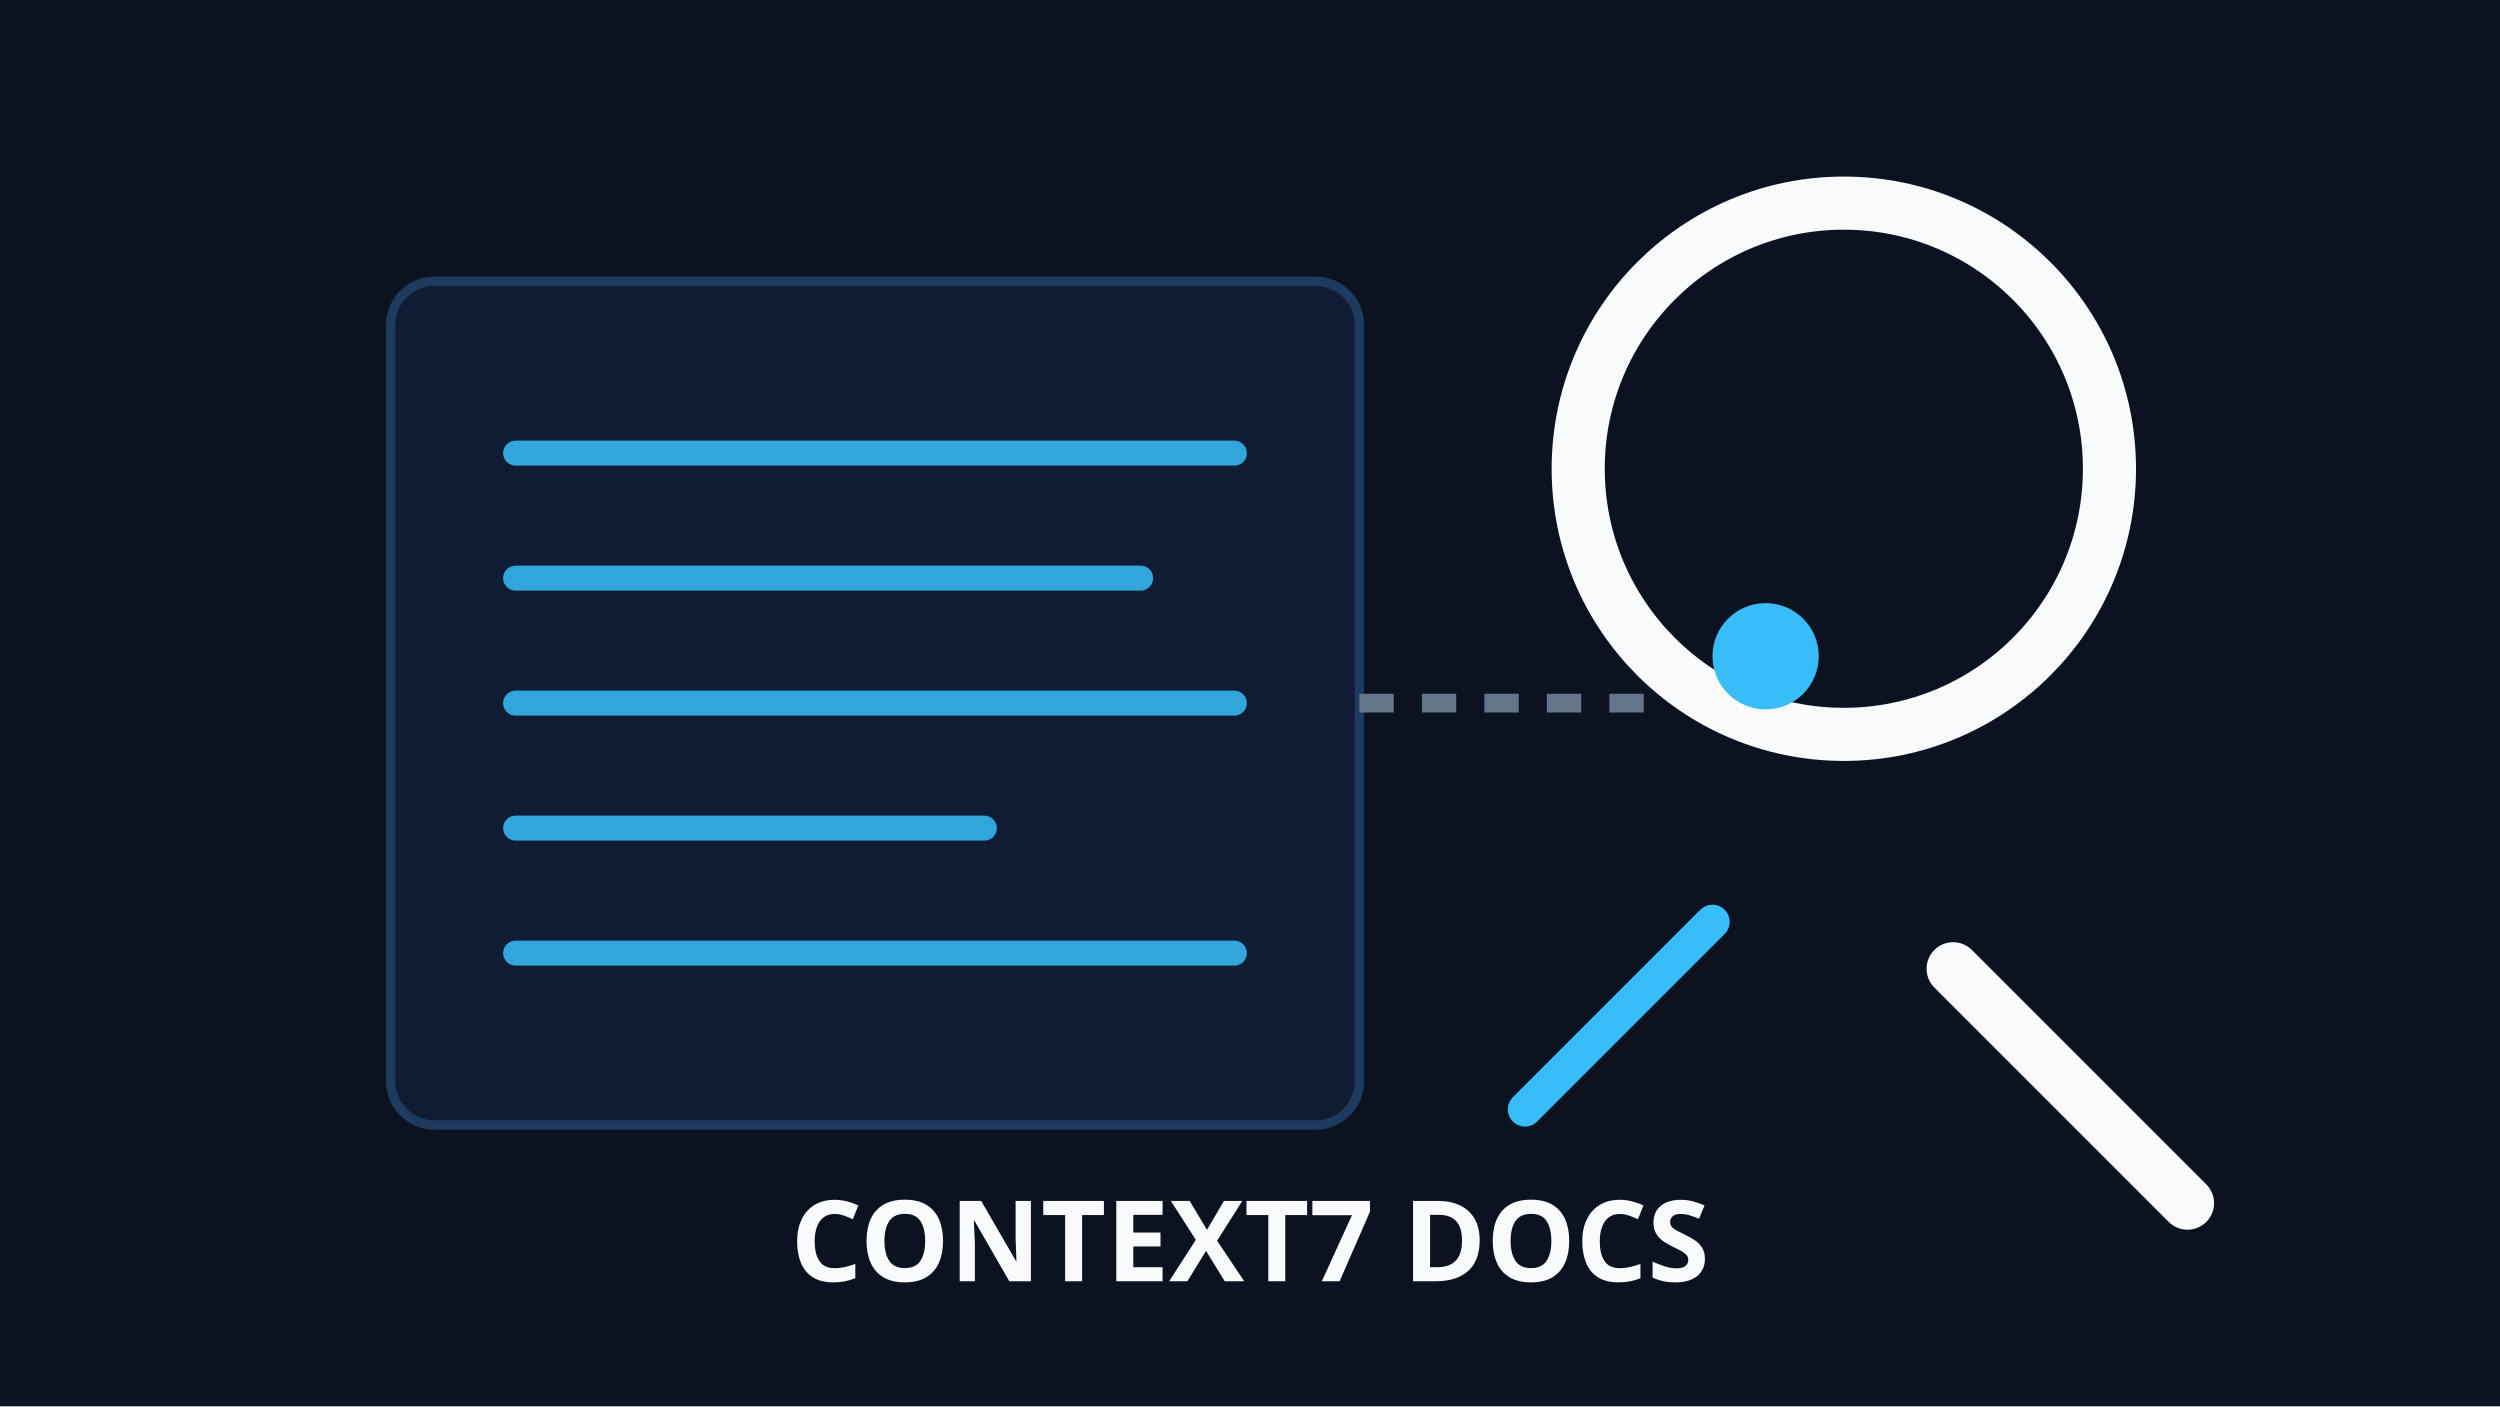
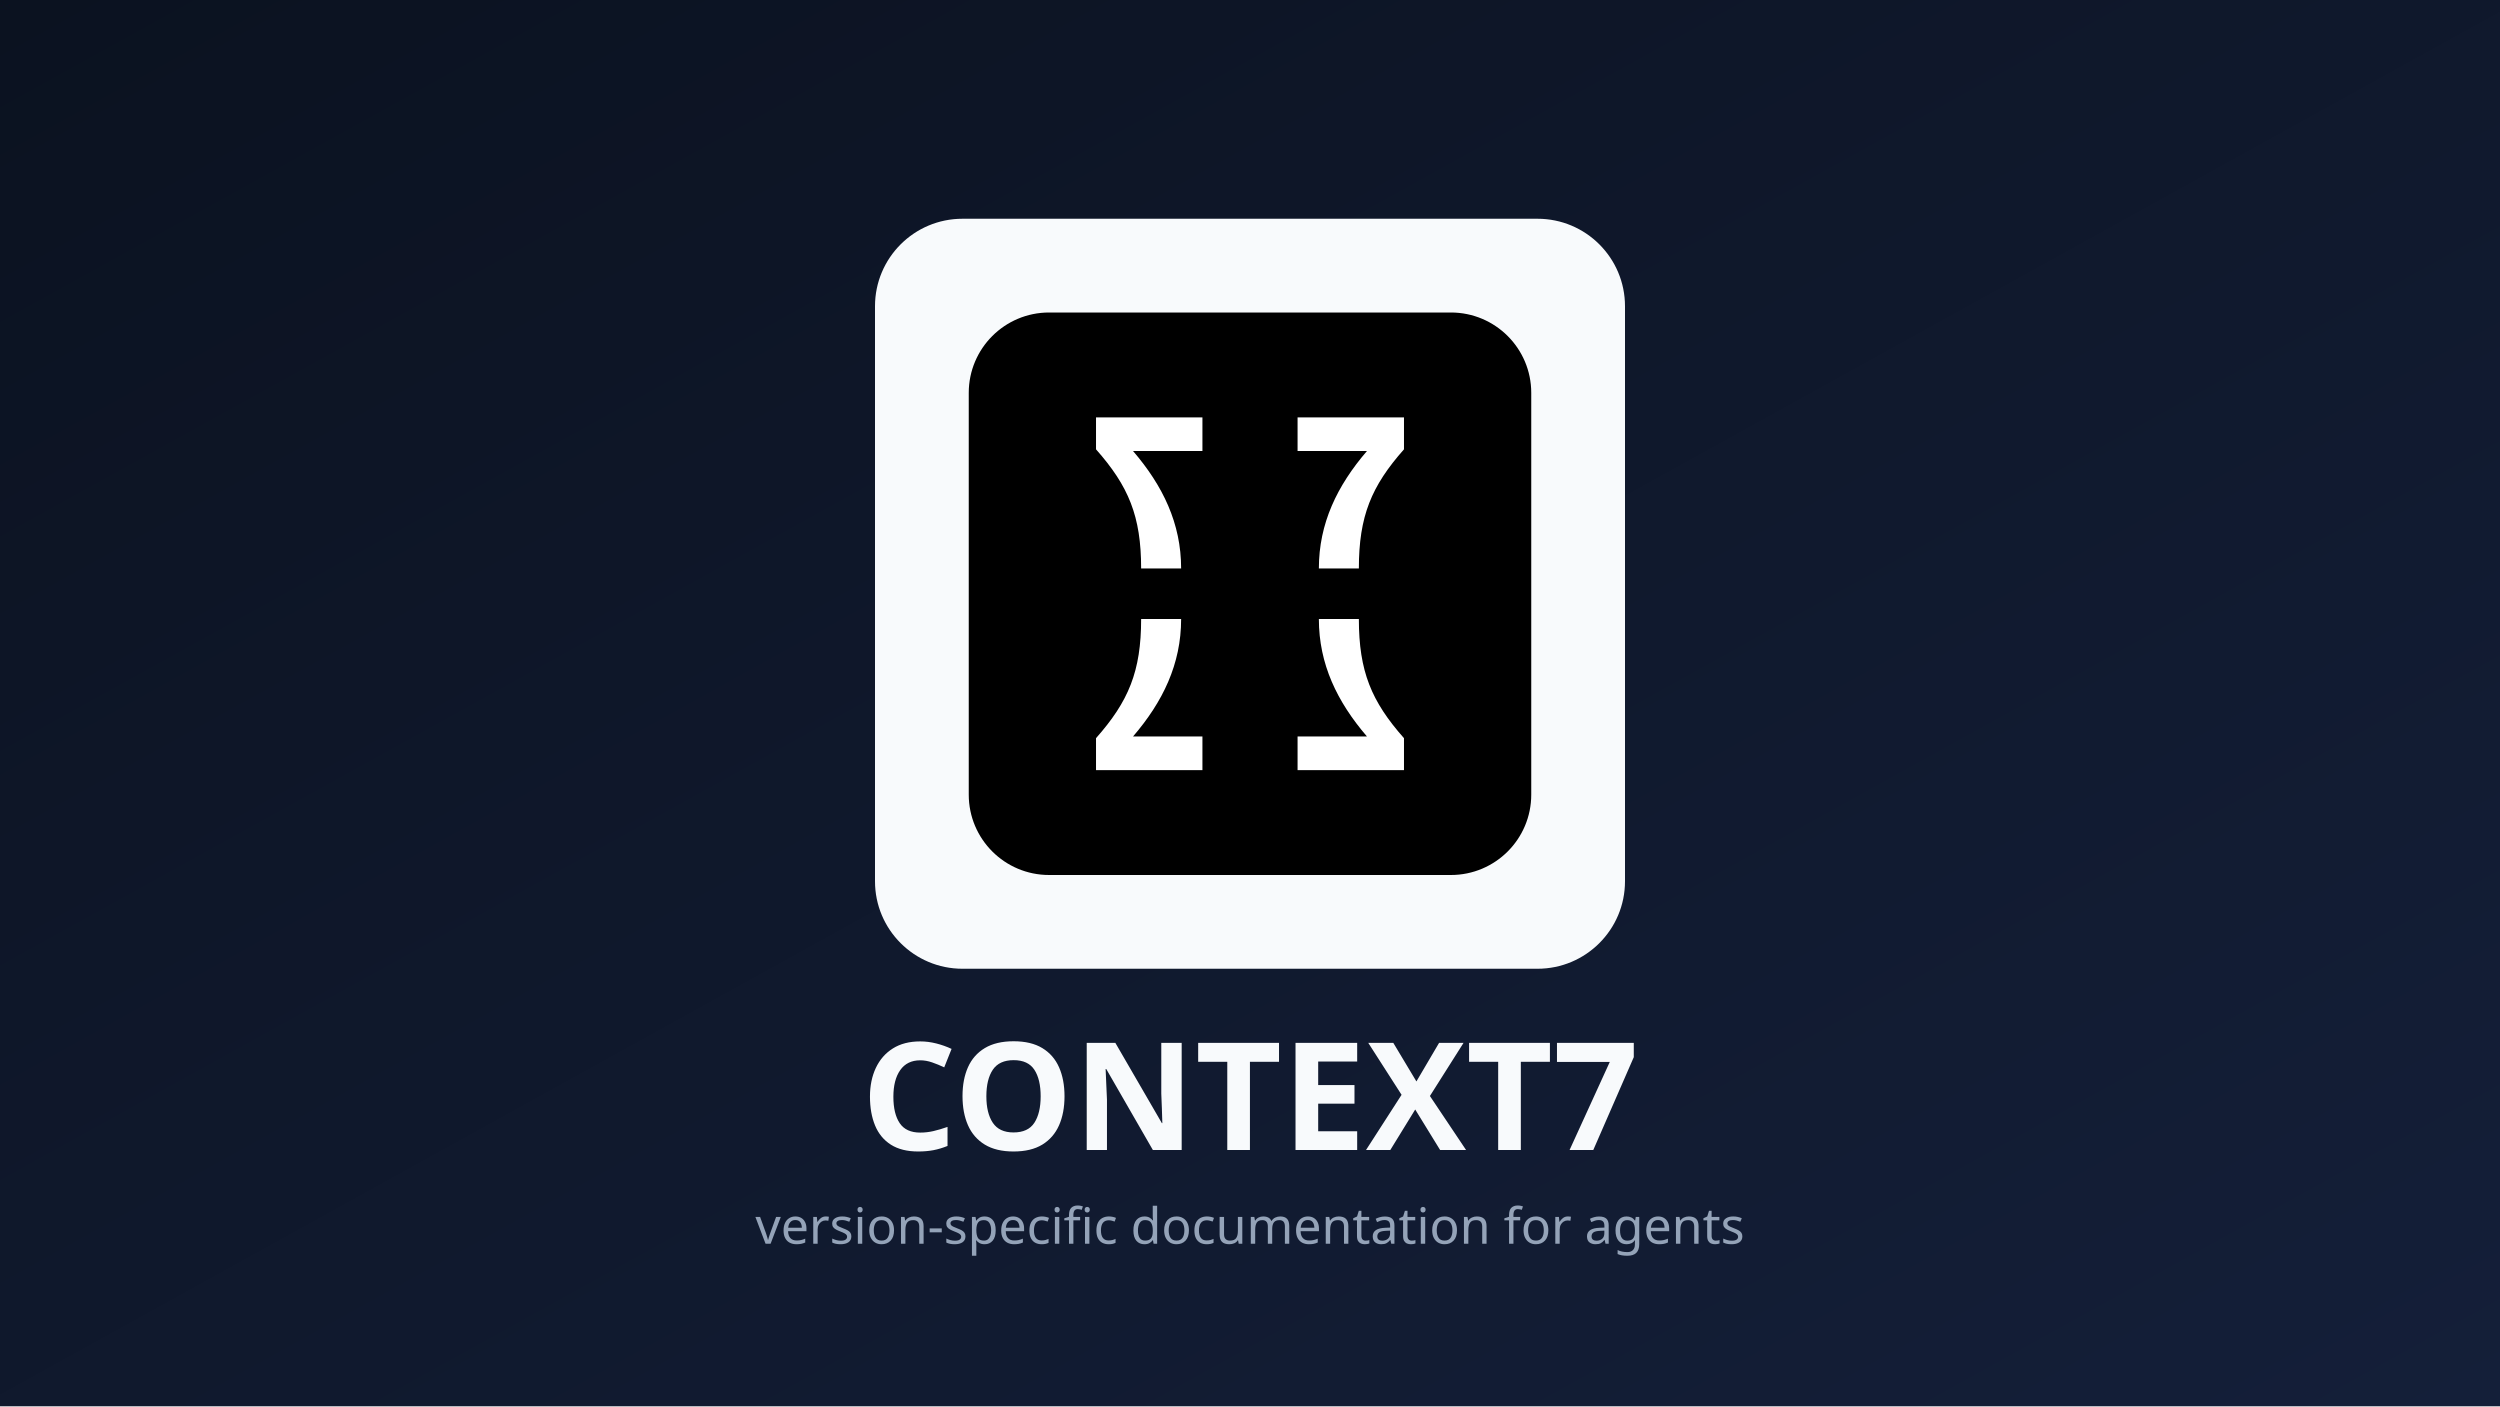
<svg xmlns="http://www.w3.org/2000/svg" width="1600" height="900" viewBox="0 0 1600 900" role="img" aria-labelledby="title desc">
-   <rect width="1600" height="900" fill="#0b1220" />
-   <rect x="250" y="180" width="620" height="540" rx="28" fill="#0f1c33" stroke="#1e3a5f" stroke-width="6" />
-   <path d="M330 290h460M330 370h400M330 450h460M330 530h300M330 610h460" stroke="#38bdf8" stroke-width="16" stroke-linecap="round" opacity="0.85" />
-   <path d="M870 450h190" stroke="#64748b" stroke-width="12" stroke-dasharray="22 18" />
-   <path d="M1250 620l150 150" stroke="#f8fafc" stroke-width="34" stroke-linecap="round" />
-   <path d="M1180 470a170 170 0 1 1 0.1 0z" fill="none" stroke="#f8fafc" stroke-width="34" />
-   <circle cx="1130" cy="420" r="34" fill="#38bdf8" />
-   <path d="M1096 590l-120 120" stroke="#38bdf8" stroke-width="22" stroke-linecap="round" />
-   <text x="800" y="820" fill="#f8fafc" font-family="sans-serif" font-size="72" font-weight="700" text-anchor="middle">CONTEXT7 DOCS</text>
+   <defs>
+     <linearGradient id="bg" x1="0" y1="0" x2="1" y2="1">
+       <stop offset="0" stop-color="#0b1220" />
+       <stop offset="1" stop-color="#141f39" />
+     </linearGradient>
+   </defs>
+   <rect width="1600" height="900" fill="url(#bg)" />
+   <rect x="560" y="140" width="480" height="480" rx="56" fill="#f8fafc" />
+   <g transform="translate(620 200) scale(12.85714)">
+     <rect width="28" height="28" rx="4" fill="#000000" />
+     <path d="M10.572 15.257C10.572 17.503 9.661 19.378 8.178 21.105H11.632L11.632 22.779H6.335V21.189C7.956 19.357 8.581 17.863 8.581 15.257L10.572 15.257Z" fill="#ffffff" />
+     <path d="M17.428 15.257C17.428 17.503 18.339 19.378 19.822 21.105H16.368V22.779H21.665V21.189C20.044 19.357 19.419 17.863 19.419 15.257H17.428Z" fill="#ffffff" />
+     <path d="M10.572 12.743C10.572 10.498 9.661 8.622 8.178 6.895L11.632 6.895V5.221L6.335 5.221V6.811C7.956 8.643 8.581 10.137 8.581 12.743L10.572 12.743Z" fill="#ffffff" />
+     <path d="M17.428 12.743C17.428 10.498 18.339 8.622 19.822 6.895L16.368 6.895L16.368 5.221L21.665 5.221V6.811C20.044 8.643 19.419 10.137 19.419 12.743H17.428Z" fill="#ffffff" />
+   </g>
+   <text x="800" y="736" fill="#f8fafc" font-family="sans-serif" font-size="96" font-weight="700" text-anchor="middle">CONTEXT7</text>
+   <text x="800" y="796" fill="#94a3b8" font-family="sans-serif" font-size="32" text-anchor="middle">version-specific documentation for agents</text>
</svg>
